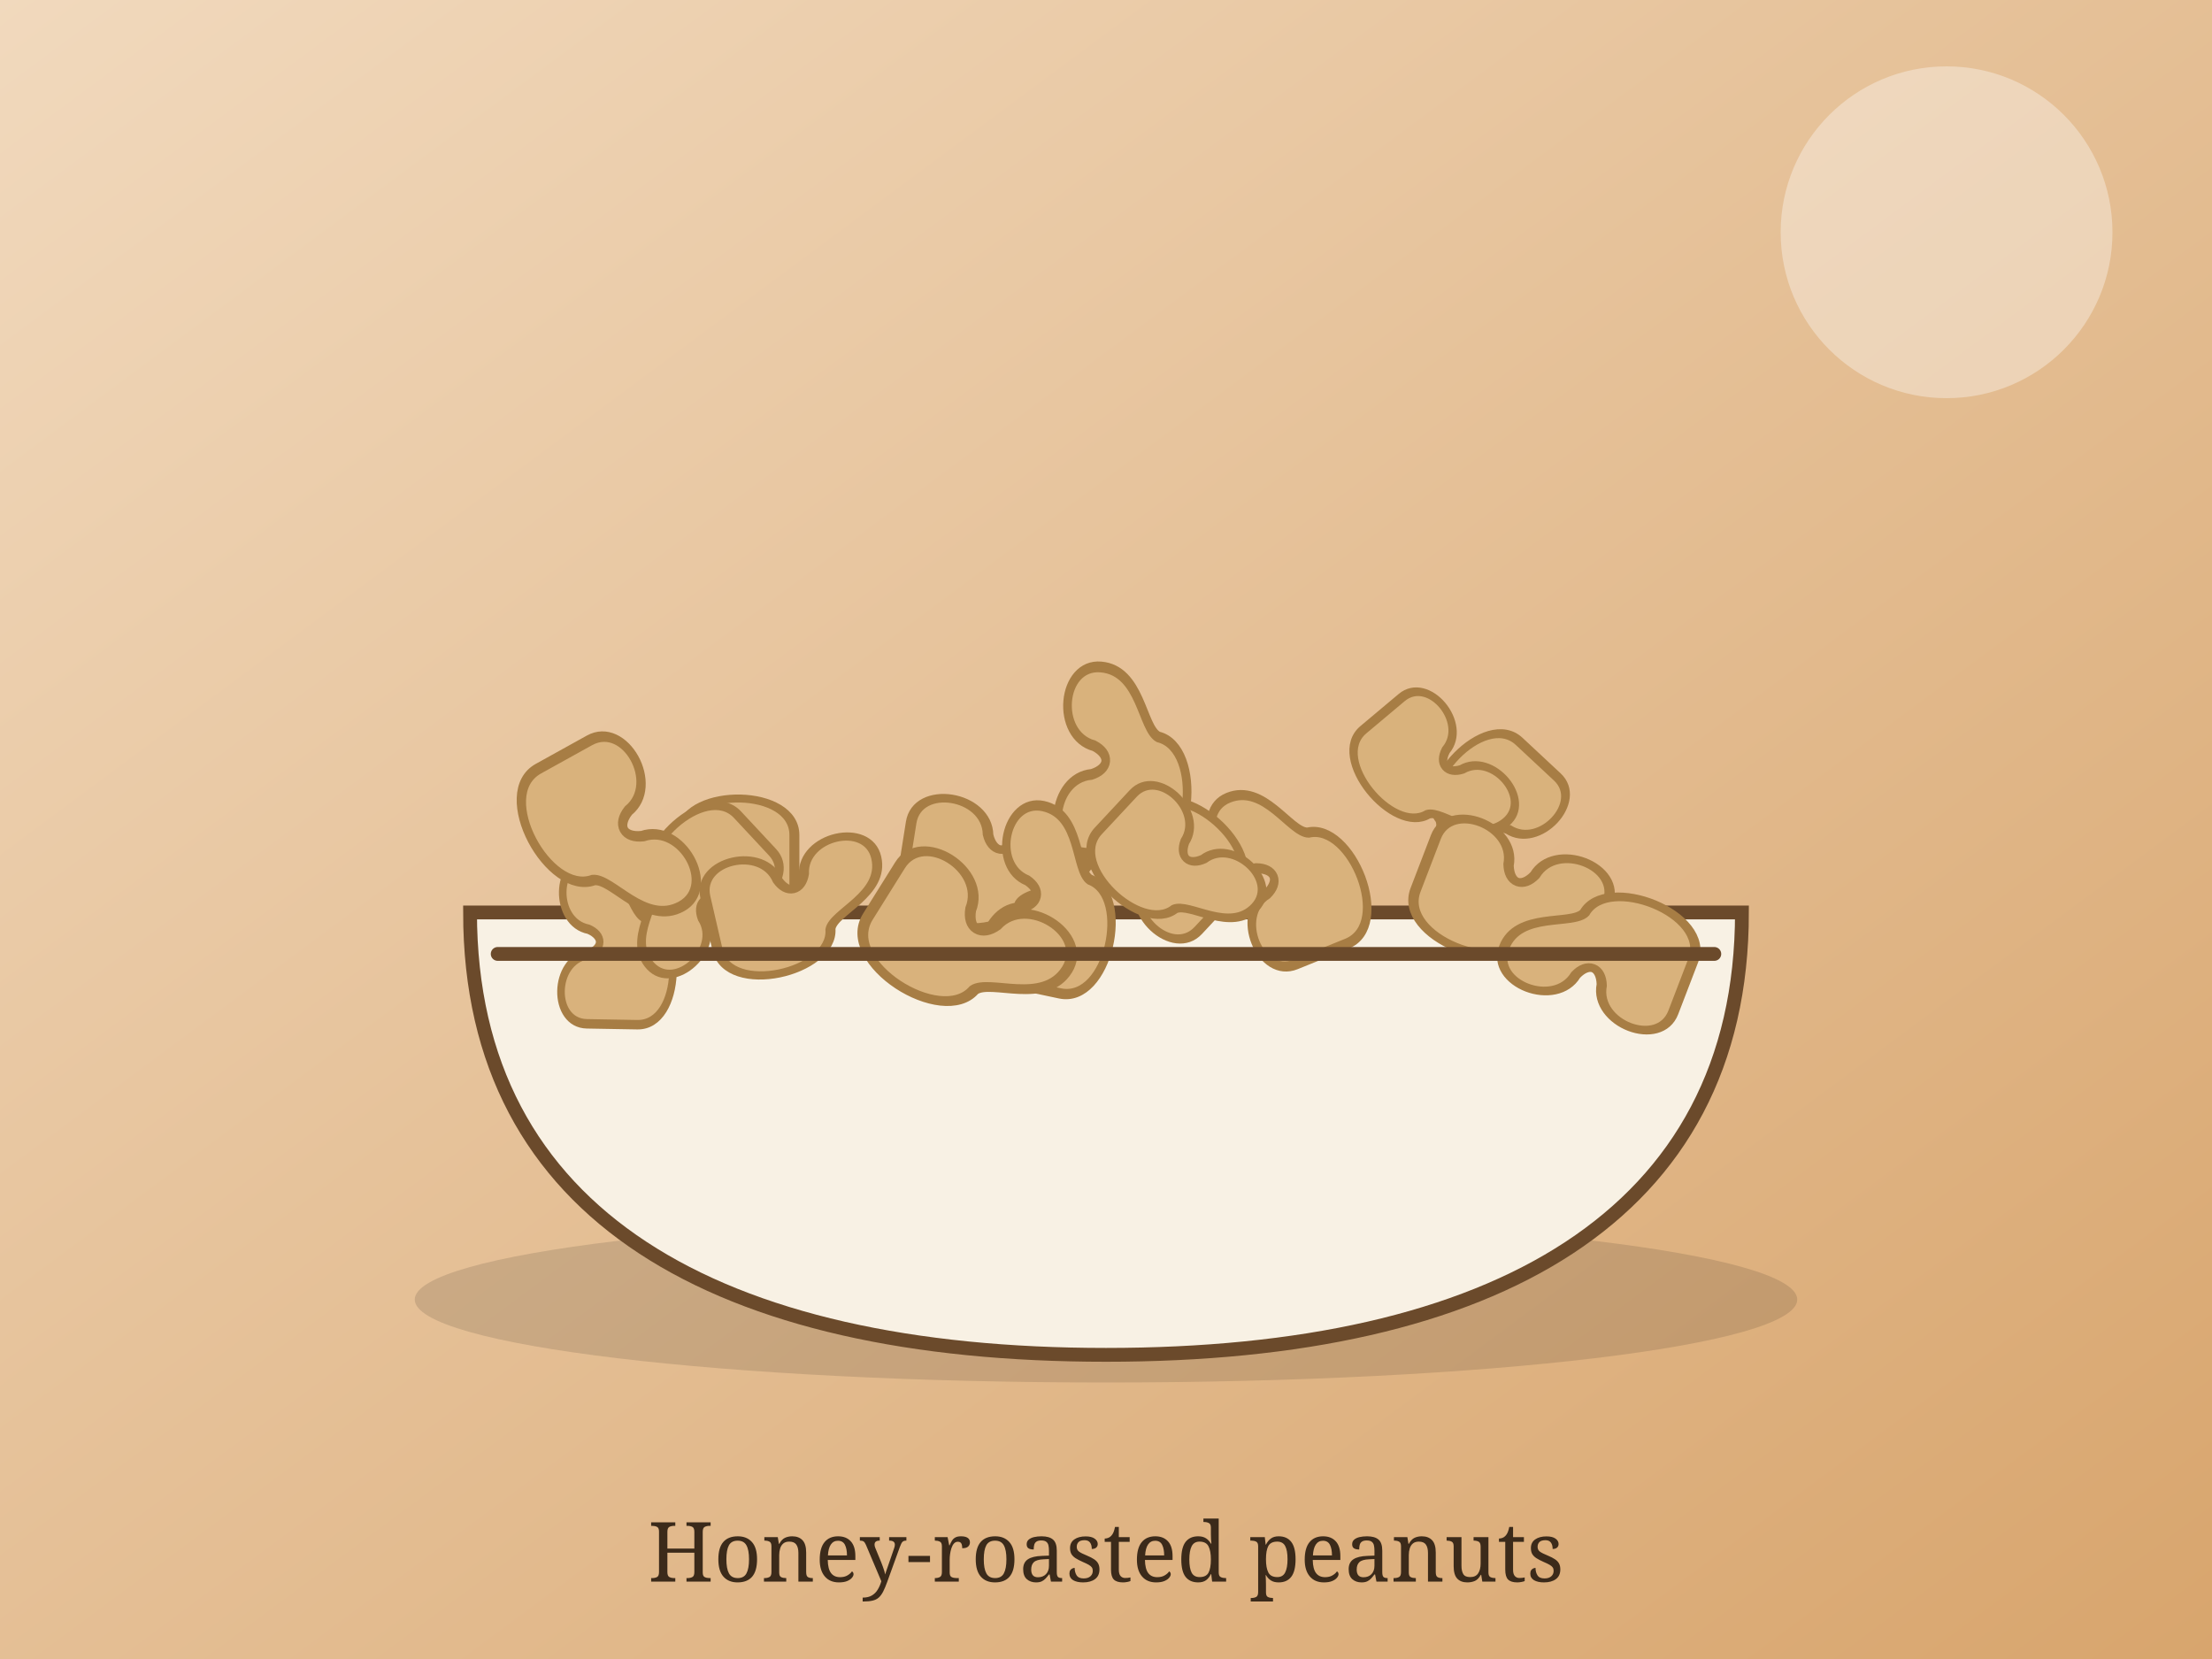
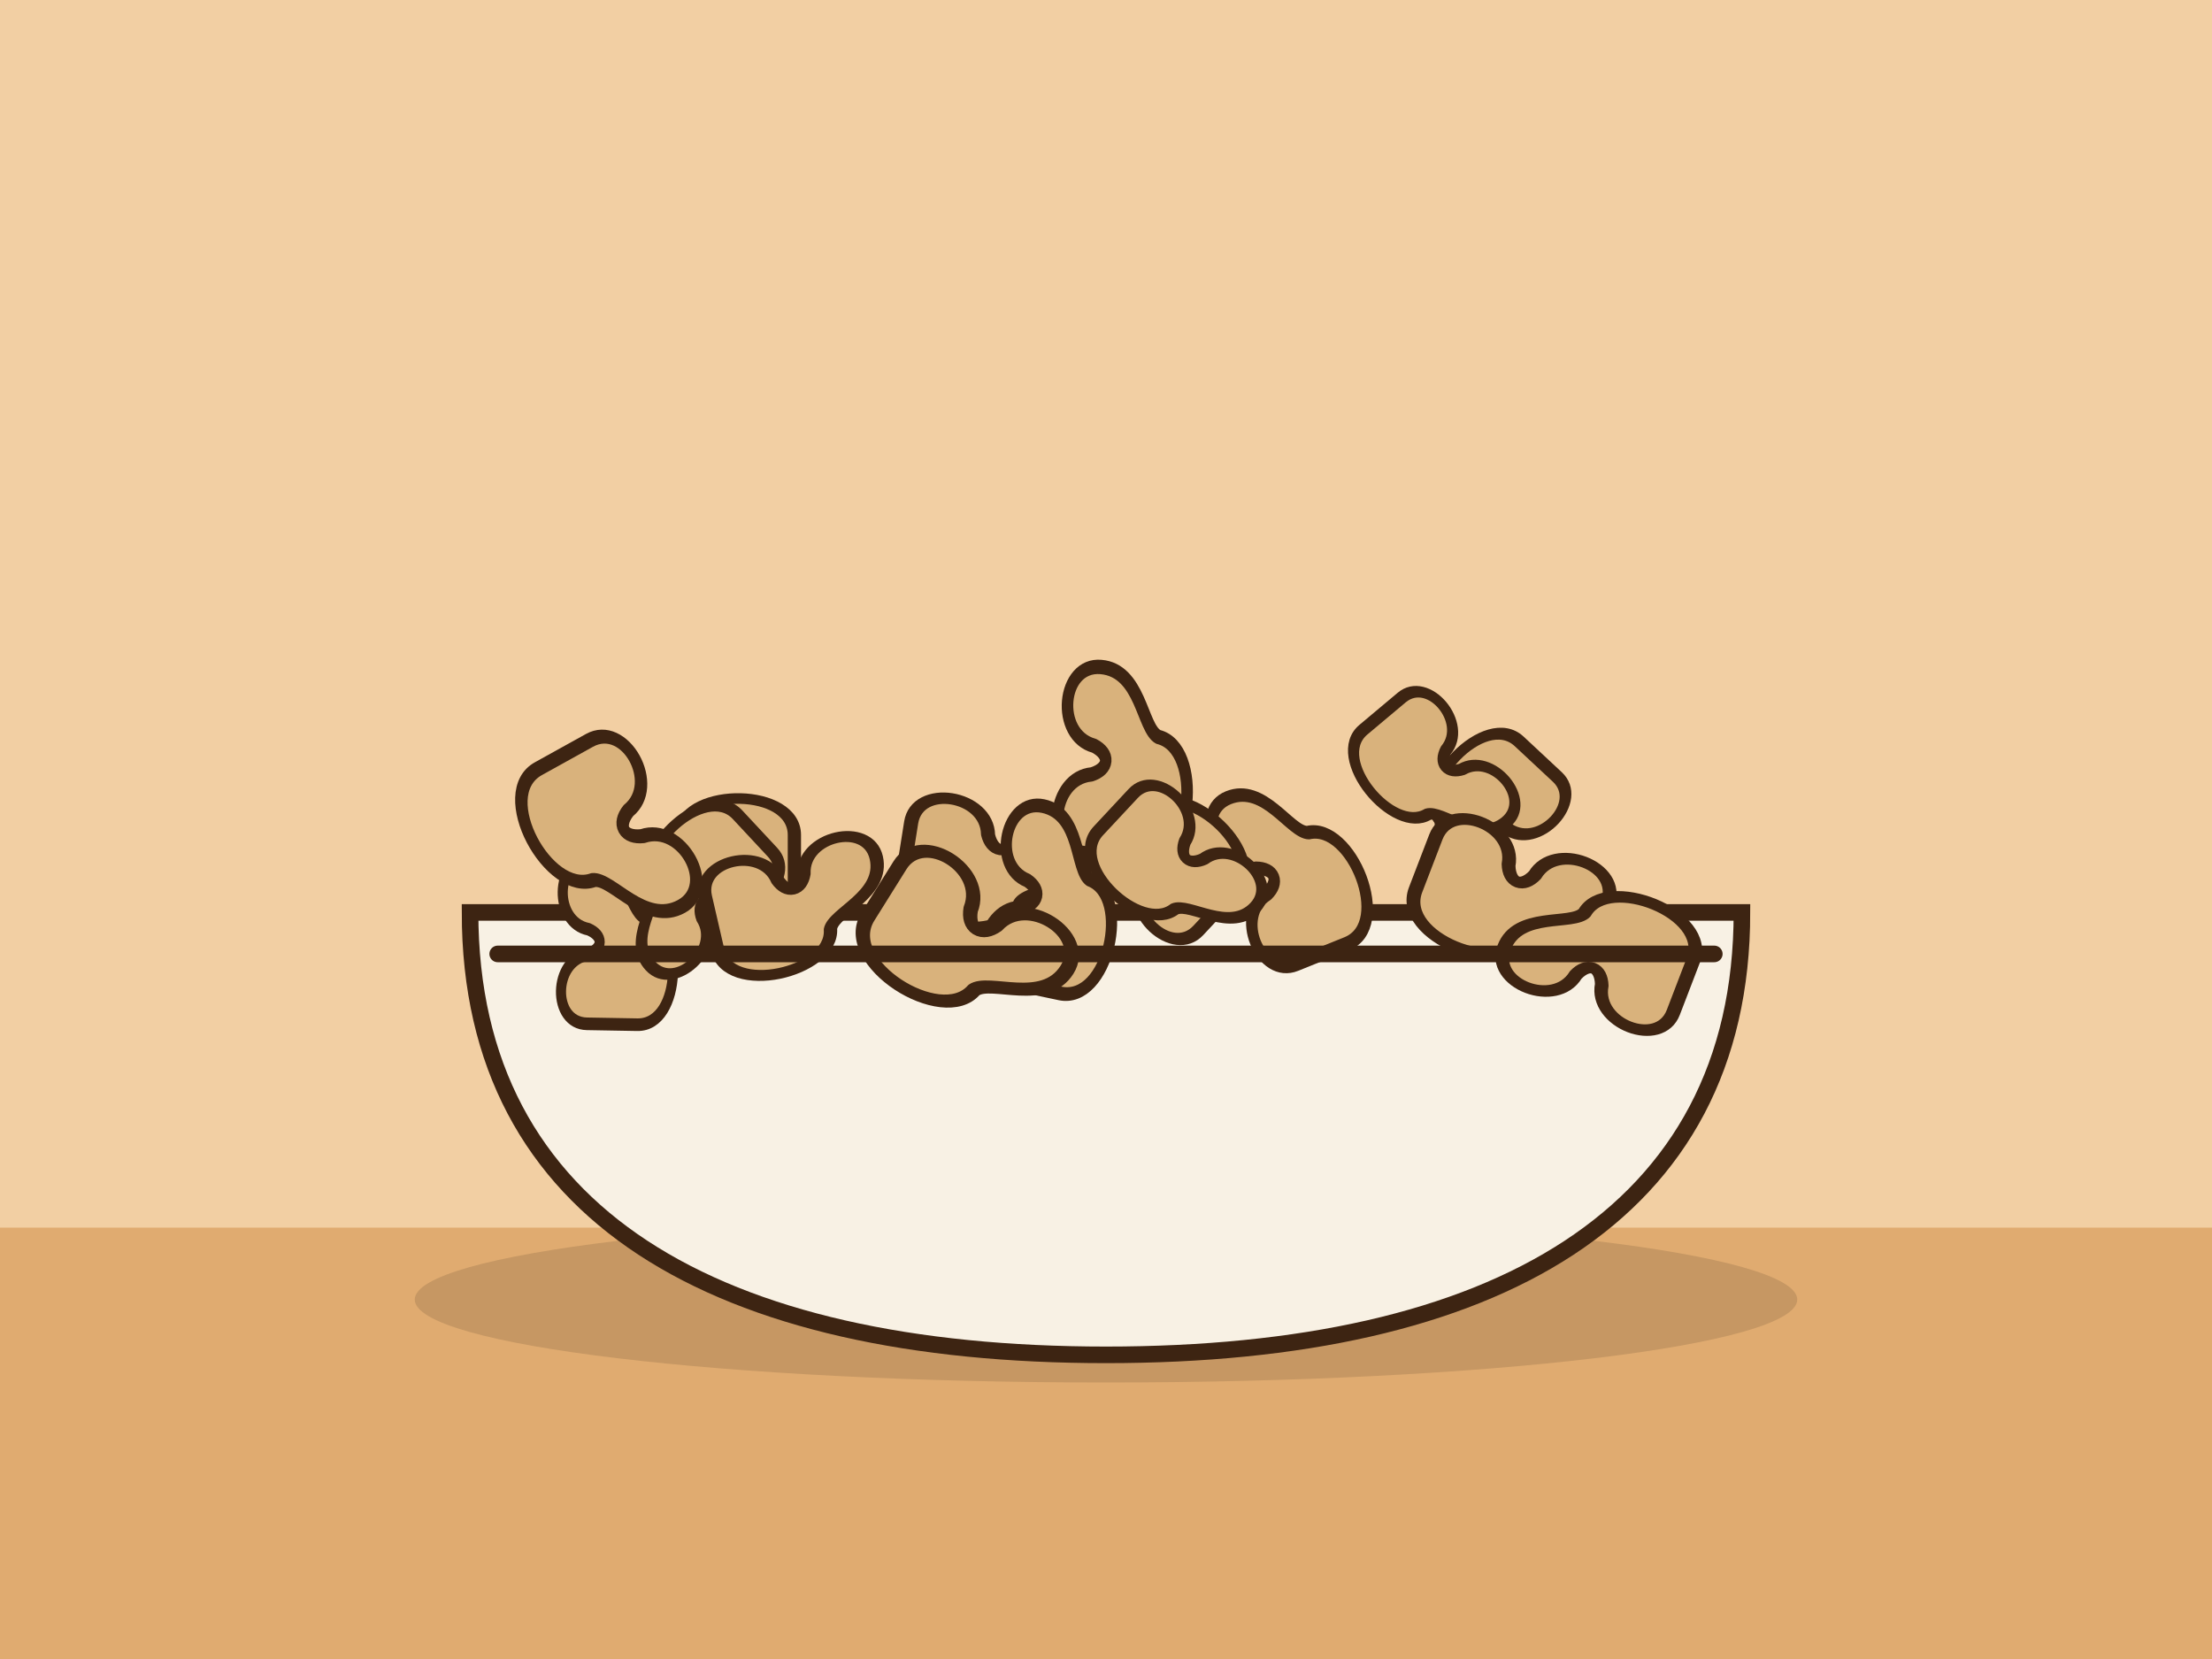
<svg xmlns="http://www.w3.org/2000/svg" width="800" height="600" viewBox="0 0 800 600" role="img" aria-hidden="true">
-   <defs>
-     <linearGradient id="bg" x1="0" y1="0" x2="1" y2="1">
-       <stop offset="0" stop-color="#f1d9bd" />
-       <stop offset="1" stop-color="#d8a56d" />
-     </linearGradient>
-   </defs>
-   <rect width="800" height="600" fill="url(#bg)" />
-   <circle cx="704" cy="84" r="60" fill="#fff" opacity=".35" />
+   <rect width="800" height="600" fill="#f2cfa3" />
+   <rect y="444" width="800" height="156" fill="#e0ab70" />
  <ellipse cx="400" cy="470" rx="250" ry="30" fill="#000" opacity=".12" />
-   <path d="M170 330H630C630 440 540 490 400 490 260 490 170 440 170 330Z" fill="#f8f1e4" stroke="#6b4a2b" stroke-width="5" />
+   <path d="M170 330H630C630 440 540 490 400 490 260 490 170 440 170 330Z" fill="#f8f1e4" stroke="#3d2412" stroke-width="6" />
  <g transform="translate(256.1 311.6) rotate(180) scale(1.20)">
-     <path d="M-26-10C-26-24-6-24-4-10-2-4 2-4 4-10 6-24 26-24 26-10 26 4 10 6 8 12 6 28-26 28-26 10Z" transform="scale(1 .8)" fill="#d9b27c" stroke="#a77d44" stroke-width="3" />
+     <path d="M-26-10C-26-24-6-24-4-10-2-4 2-4 4-10 6-24 26-24 26-10 26 4 10 6 8 12 6 28-26 28-26 10Z" transform="scale(1 .8)" fill="#d9b27c" stroke="#3d2412" stroke-width="4" stroke-linejoin="round" />
  </g>
  <g transform="translate(360.8 312.8) rotate(9) scale(1.28)">
-     <path d="M-26-10C-26-24-6-24-4-10-2-4 2-4 4-10 6-24 26-24 26-10 26 4 10 6 8 12 6 28-26 28-26 10Z" transform="scale(1 .8)" fill="#d9b27c" stroke="#a77d44" stroke-width="3" />
+     <path d="M-26-10C-26-24-6-24-4-10-2-4 2-4 4-10 6-24 26-24 26-10 26 4 10 6 8 12 6 28-26 28-26 10Z" transform="scale(1 .8)" fill="#d9b27c" stroke="#3d2412" stroke-width="4" stroke-linejoin="round" />
  </g>
  <g transform="translate(535.4 297.0) rotate(133) scale(1.18)">
-     <path d="M-26-10C-26-24-6-24-4-10-2-4 2-4 4-10 6-24 26-24 26-10 26 4 10 6 8 12 6 28-26 28-26 10Z" transform="scale(1 .8)" fill="#d9b27c" stroke="#a77d44" stroke-width="3" />
+     <path d="M-26-10C-26-24-6-24-4-10-2-4 2-4 4-10 6-24 26-24 26-10 26 4 10 6 8 12 6 28-26 28-26 10Z" transform="scale(1 .8)" fill="#d9b27c" stroke="#3d2412" stroke-width="4" stroke-linejoin="round" />
  </g>
  <g transform="translate(465.7 314.9) rotate(248) scale(1.25)">
-     <path d="M-26-10C-26-24-6-24-4-10-2-4 2-4 4-10 6-24 26-24 26-10 26 4 10 6 8 12 6 28-26 28-26 10Z" transform="scale(1 .8)" fill="#d9b27c" stroke="#a77d44" stroke-width="3" />
+     <path d="M-26-10C-26-24-6-24-4-10-2-4 2-4 4-10 6-24 26-24 26-10 26 4 10 6 8 12 6 28-26 28-26 10Z" transform="scale(1 .8)" fill="#d9b27c" stroke="#3d2412" stroke-width="4" stroke-linejoin="round" />
  </g>
  <g transform="translate(221.9 340.8) rotate(271) scale(1.14)">
-     <path d="M-26-10C-26-24-6-24-4-10-2-4 2-4 4-10 6-24 26-24 26-10 26 4 10 6 8 12 6 28-26 28-26 10Z" transform="scale(1 .8)" fill="#d9b27c" stroke="#a77d44" stroke-width="3" />
+     <path d="M-26-10C-26-24-6-24-4-10-2-4 2-4 4-10 6-24 26-24 26-10 26 4 10 6 8 12 6 28-26 28-26 10Z" transform="scale(1 .8)" fill="#d9b27c" stroke="#3d2412" stroke-width="4" stroke-linejoin="round" />
  </g>
  <g transform="translate(416.7 307.5) rotate(223) scale(1.23)">
-     <path d="M-26-10C-26-24-6-24-4-10-2-4 2-4 4-10 6-24 26-24 26-10 26 4 10 6 8 12 6 28-26 28-26 10Z" transform="scale(1 .8)" fill="#d9b27c" stroke="#a77d44" stroke-width="3" />
+     <path d="M-26-10C-26-24-6-24-4-10-2-4 2-4 4-10 6-24 26-24 26-10 26 4 10 6 8 12 6 28-26 28-26 10Z" transform="scale(1 .8)" fill="#d9b27c" stroke="#3d2412" stroke-width="4" stroke-linejoin="round" />
  </g>
  <g transform="translate(405.6 275.8) rotate(275) scale(1.30)">
-     <path d="M-26-10C-26-24-6-24-4-10-2-4 2-4 4-10 6-24 26-24 26-10 26 4 10 6 8 12 6 28-26 28-26 10Z" transform="scale(1 .8)" fill="#d9b27c" stroke="#a77d44" stroke-width="3" />
+     <path d="M-26-10C-26-24-6-24-4-10-2-4 2-4 4-10 6-24 26-24 26-10 26 4 10 6 8 12 6 28-26 28-26 10Z" transform="scale(1 .8)" fill="#d9b27c" stroke="#3d2412" stroke-width="4" stroke-linejoin="round" />
  </g>
  <g transform="translate(251.0 322.0) rotate(137) scale(1.16)">
-     <path d="M-26-10C-26-24-6-24-4-10-2-4 2-4 4-10 6-24 26-24 26-10 26 4 10 6 8 12 6 28-26 28-26 10Z" transform="scale(1 .8)" fill="#d9b27c" stroke="#a77d44" stroke-width="3" />
+     <path d="M-26-10C-26-24-6-24-4-10-2-4 2-4 4-10 6-24 26-24 26-10 26 4 10 6 8 12 6 28-26 28-26 10Z" transform="scale(1 .8)" fill="#d9b27c" stroke="#3d2412" stroke-width="4" stroke-linejoin="round" />
  </g>
  <g transform="translate(380.3 325.4) rotate(282) scale(1.25)">
-     <path d="M-26-10C-26-24-6-24-4-10-2-4 2-4 4-10 6-24 26-24 26-10 26 4 10 6 8 12 6 28-26 28-26 10Z" transform="scale(1 .8)" fill="#d9b27c" stroke="#a77d44" stroke-width="3" />
+     <path d="M-26-10C-26-24-6-24-4-10-2-4 2-4 4-10 6-24 26-24 26-10 26 4 10 6 8 12 6 28-26 28-26 10Z" transform="scale(1 .8)" fill="#d9b27c" stroke="#3d2412" stroke-width="4" stroke-linejoin="round" />
  </g>
  <g transform="translate(518.9 280.6) rotate(50) scale(1.13)">
-     <path d="M-26-10C-26-24-6-24-4-10-2-4 2-4 4-10 6-24 26-24 26-10 26 4 10 6 8 12 6 28-26 28-26 10Z" transform="scale(1 .8)" fill="#d9b27c" stroke="#a77d44" stroke-width="3" />
+     <path d="M-26-10C-26-24-6-24-4-10-2-4 2-4 4-10 6-24 26-24 26-10 26 4 10 6 8 12 6 28-26 28-26 10Z" transform="scale(1 .8)" fill="#d9b27c" stroke="#3d2412" stroke-width="4" stroke-linejoin="round" />
  </g>
  <g transform="translate(288.2 326.8) rotate(347) scale(1.22)">
-     <path d="M-26-10C-26-24-6-24-4-10-2-4 2-4 4-10 6-24 26-24 26-10 26 4 10 6 8 12 6 28-26 28-26 10Z" transform="scale(1 .8)" fill="#d9b27c" stroke="#a77d44" stroke-width="3" />
+     <path d="M-26-10C-26-24-6-24-4-10-2-4 2-4 4-10 6-24 26-24 26-10 26 4 10 6 8 12 6 28-26 28-26 10Z" transform="scale(1 .8)" fill="#d9b27c" stroke="#3d2412" stroke-width="4" stroke-linejoin="round" />
  </g>
  <g transform="translate(349.9 341.1) rotate(32) scale(1.37)">
-     <path d="M-26-10C-26-24-6-24-4-10-2-4 2-4 4-10 6-24 26-24 26-10 26 4 10 6 8 12 6 28-26 28-26 10Z" transform="scale(1 .8)" fill="#d9b27c" stroke="#a77d44" stroke-width="3" />
+     <path d="M-26-10C-26-24-6-24-4-10-2-4 2-4 4-10 6-24 26-24 26-10 26 4 10 6 8 12 6 28-26 28-26 10Z" transform="scale(1 .8)" fill="#d9b27c" stroke="#3d2412" stroke-width="4" stroke-linejoin="round" />
  </g>
  <g transform="translate(546.7 324.2) rotate(21) scale(1.28)">
-     <path d="M-26-10C-26-24-6-24-4-10-2-4 2-4 4-10 6-24 26-24 26-10 26 4 10 6 8 12 6 28-26 28-26 10Z" transform="scale(1 .8)" fill="#d9b27c" stroke="#a77d44" stroke-width="3" />
+     <path d="M-26-10C-26-24-6-24-4-10-2-4 2-4 4-10 6-24 26-24 26-10 26 4 10 6 8 12 6 28-26 28-26 10Z" transform="scale(1 .8)" fill="#d9b27c" stroke="#3d2412" stroke-width="4" stroke-linejoin="round" />
  </g>
  <g transform="translate(220.6 302.9) rotate(61) scale(1.32)">
-     <path d="M-26-10C-26-24-6-24-4-10-2-4 2-4 4-10 6-24 26-24 26-10 26 4 10 6 8 12 6 28-26 28-26 10Z" transform="scale(1 .8)" fill="#d9b27c" stroke="#a77d44" stroke-width="3" />
+     <path d="M-26-10C-26-24-6-24-4-10-2-4 2-4 4-10 6-24 26-24 26-10 26 4 10 6 8 12 6 28-26 28-26 10Z" transform="scale(1 .8)" fill="#d9b27c" stroke="#3d2412" stroke-width="4" stroke-linejoin="round" />
  </g>
  <g transform="translate(578.2 345.0) rotate(201) scale(1.26)">
-     <path d="M-26-10C-26-24-6-24-4-10-2-4 2-4 4-10 6-24 26-24 26-10 26 4 10 6 8 12 6 28-26 28-26 10Z" transform="scale(1 .8)" fill="#d9b27c" stroke="#a77d44" stroke-width="3" />
+     <path d="M-26-10C-26-24-6-24-4-10-2-4 2-4 4-10 6-24 26-24 26-10 26 4 10 6 8 12 6 28-26 28-26 10Z" transform="scale(1 .8)" fill="#d9b27c" stroke="#3d2412" stroke-width="4" stroke-linejoin="round" />
  </g>
  <g transform="translate(425.6 314.3) rotate(43) scale(1.16)">
-     <path d="M-26-10C-26-24-6-24-4-10-2-4 2-4 4-10 6-24 26-24 26-10 26 4 10 6 8 12 6 28-26 28-26 10Z" transform="scale(1 .8)" fill="#d9b27c" stroke="#a77d44" stroke-width="3" />
+     <path d="M-26-10C-26-24-6-24-4-10-2-4 2-4 4-10 6-24 26-24 26-10 26 4 10 6 8 12 6 28-26 28-26 10Z" transform="scale(1 .8)" fill="#d9b27c" stroke="#3d2412" stroke-width="4" stroke-linejoin="round" />
  </g>
-   <path d="M180 345H620" stroke="#6b4a2b" stroke-width="5" stroke-linecap="round" />
-   <text x="400" y="572" text-anchor="middle" font-family="Georgia,serif" font-size="30" fill="#3b2a1a">Honey-roasted peanuts</text>
+   <path d="M180 345H620" stroke="#3d2412" stroke-width="6" stroke-linecap="round" />
</svg>
